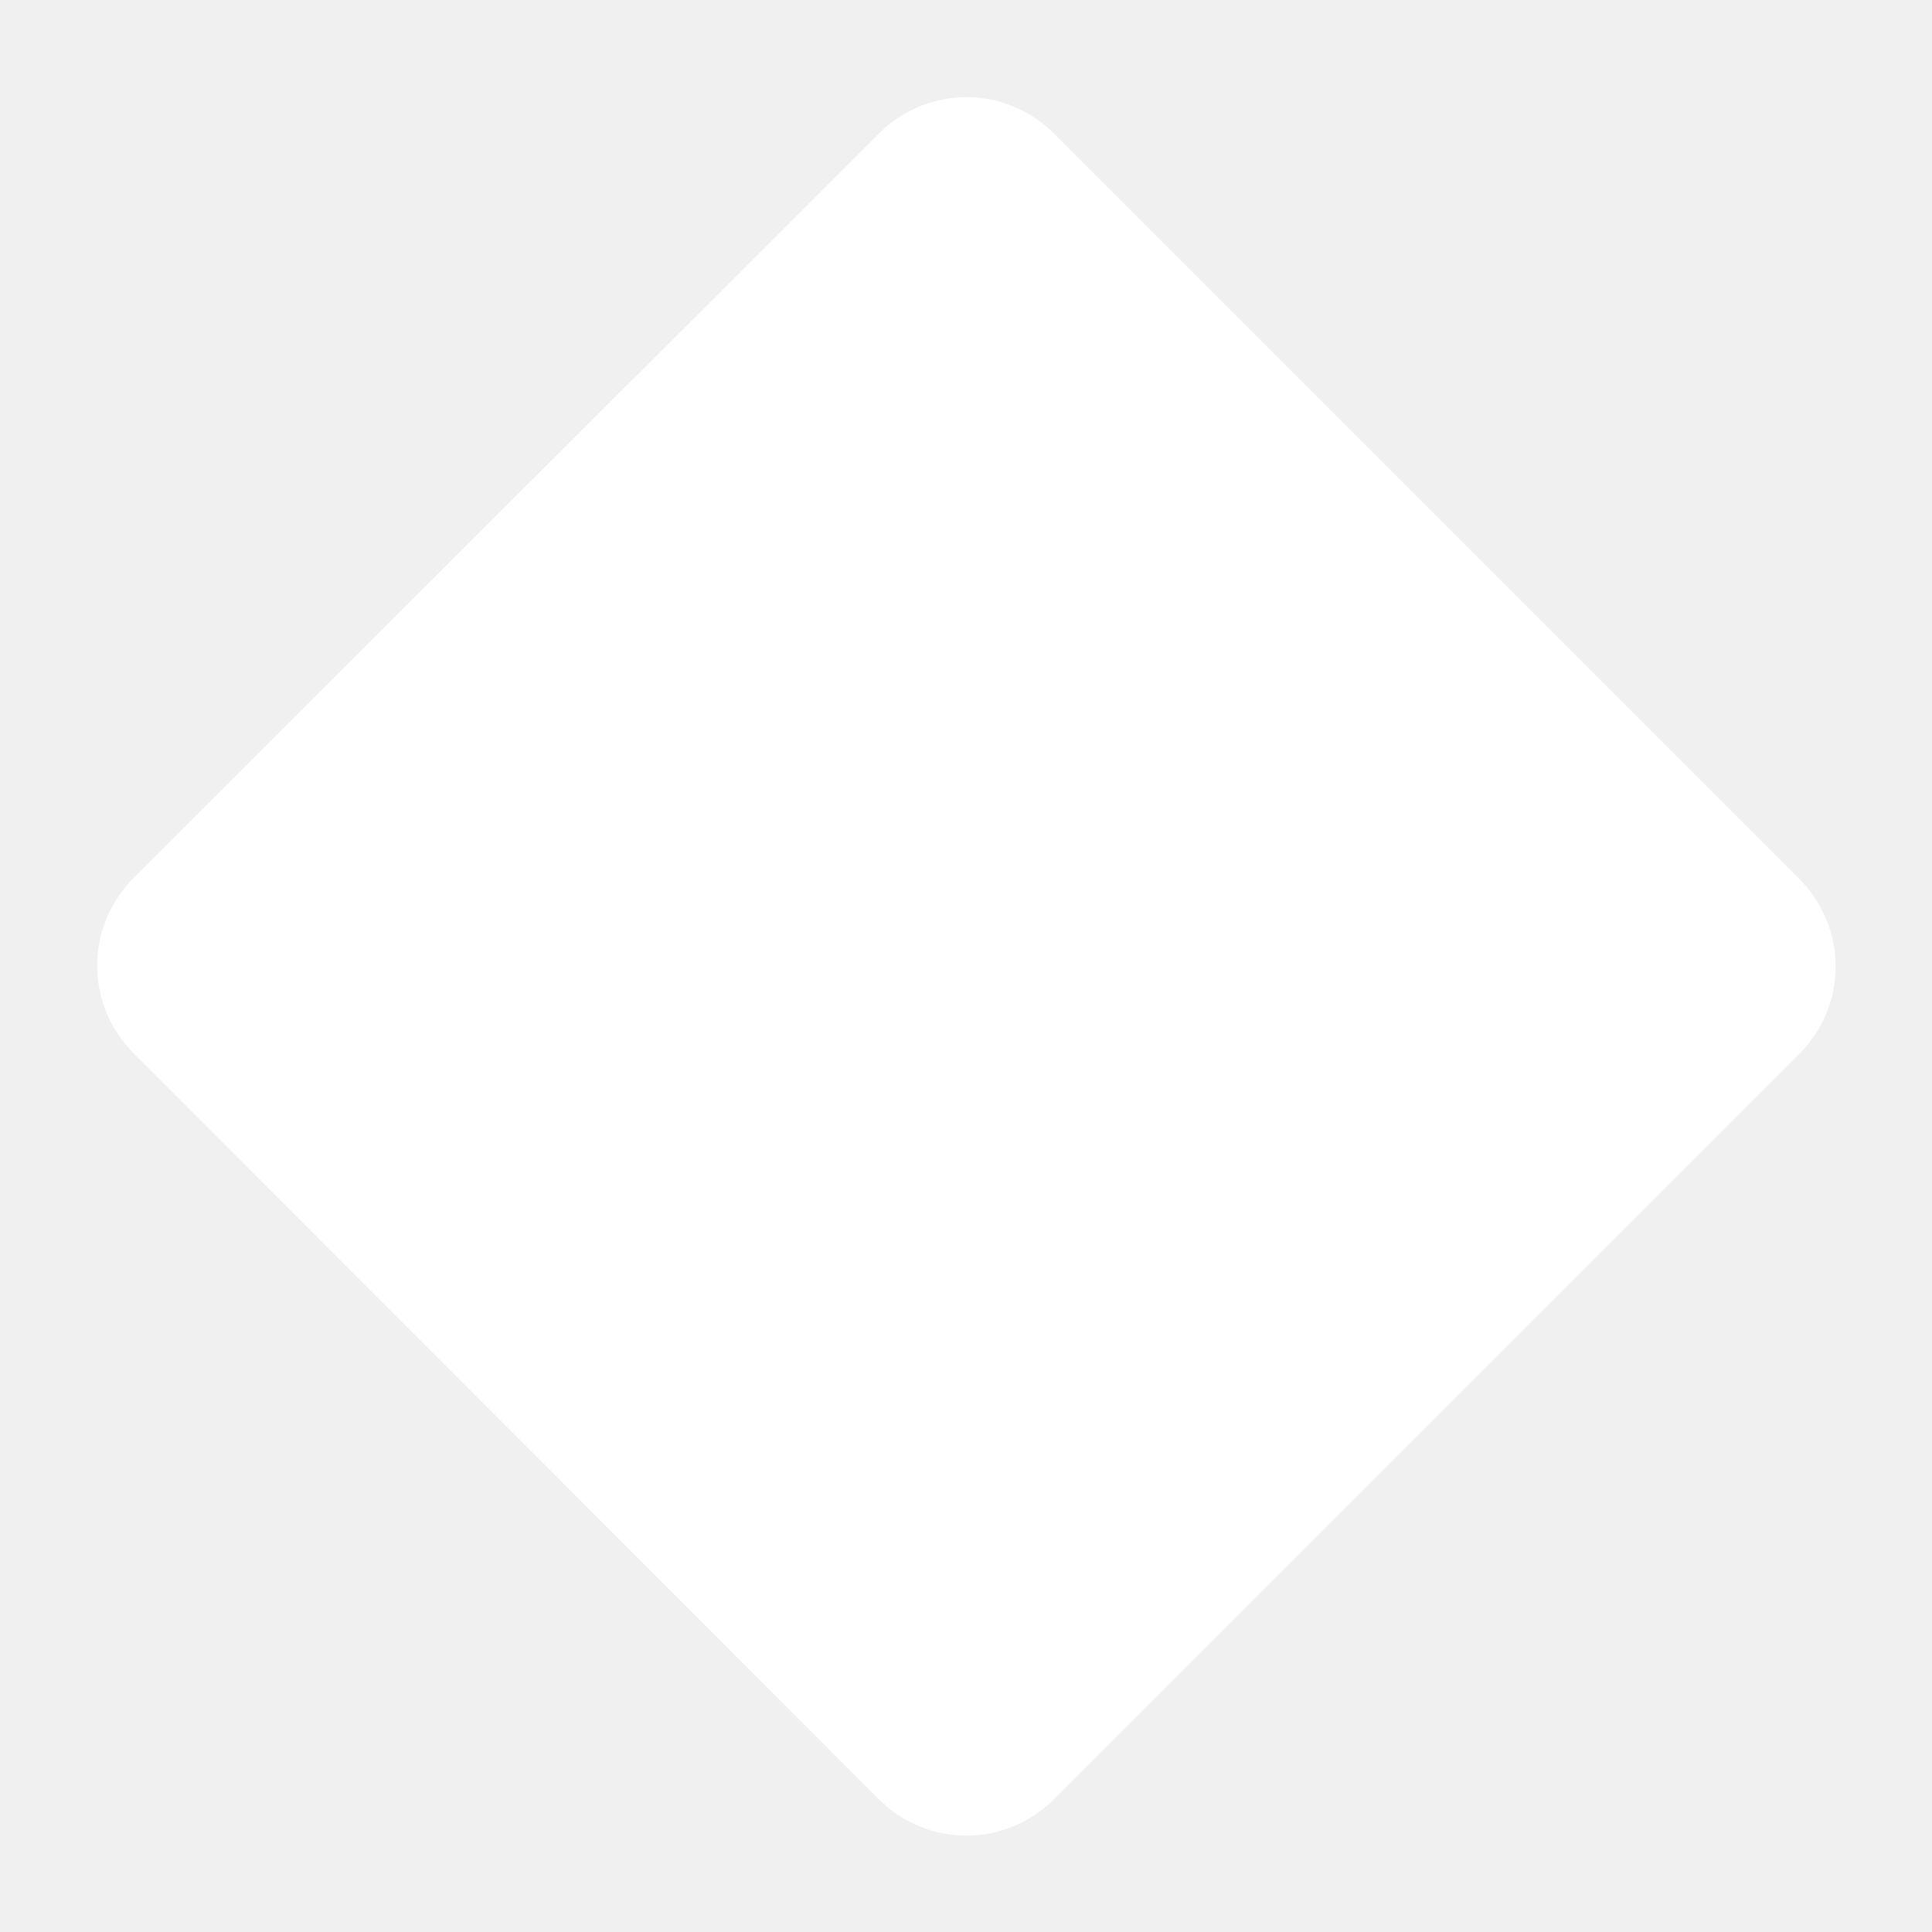
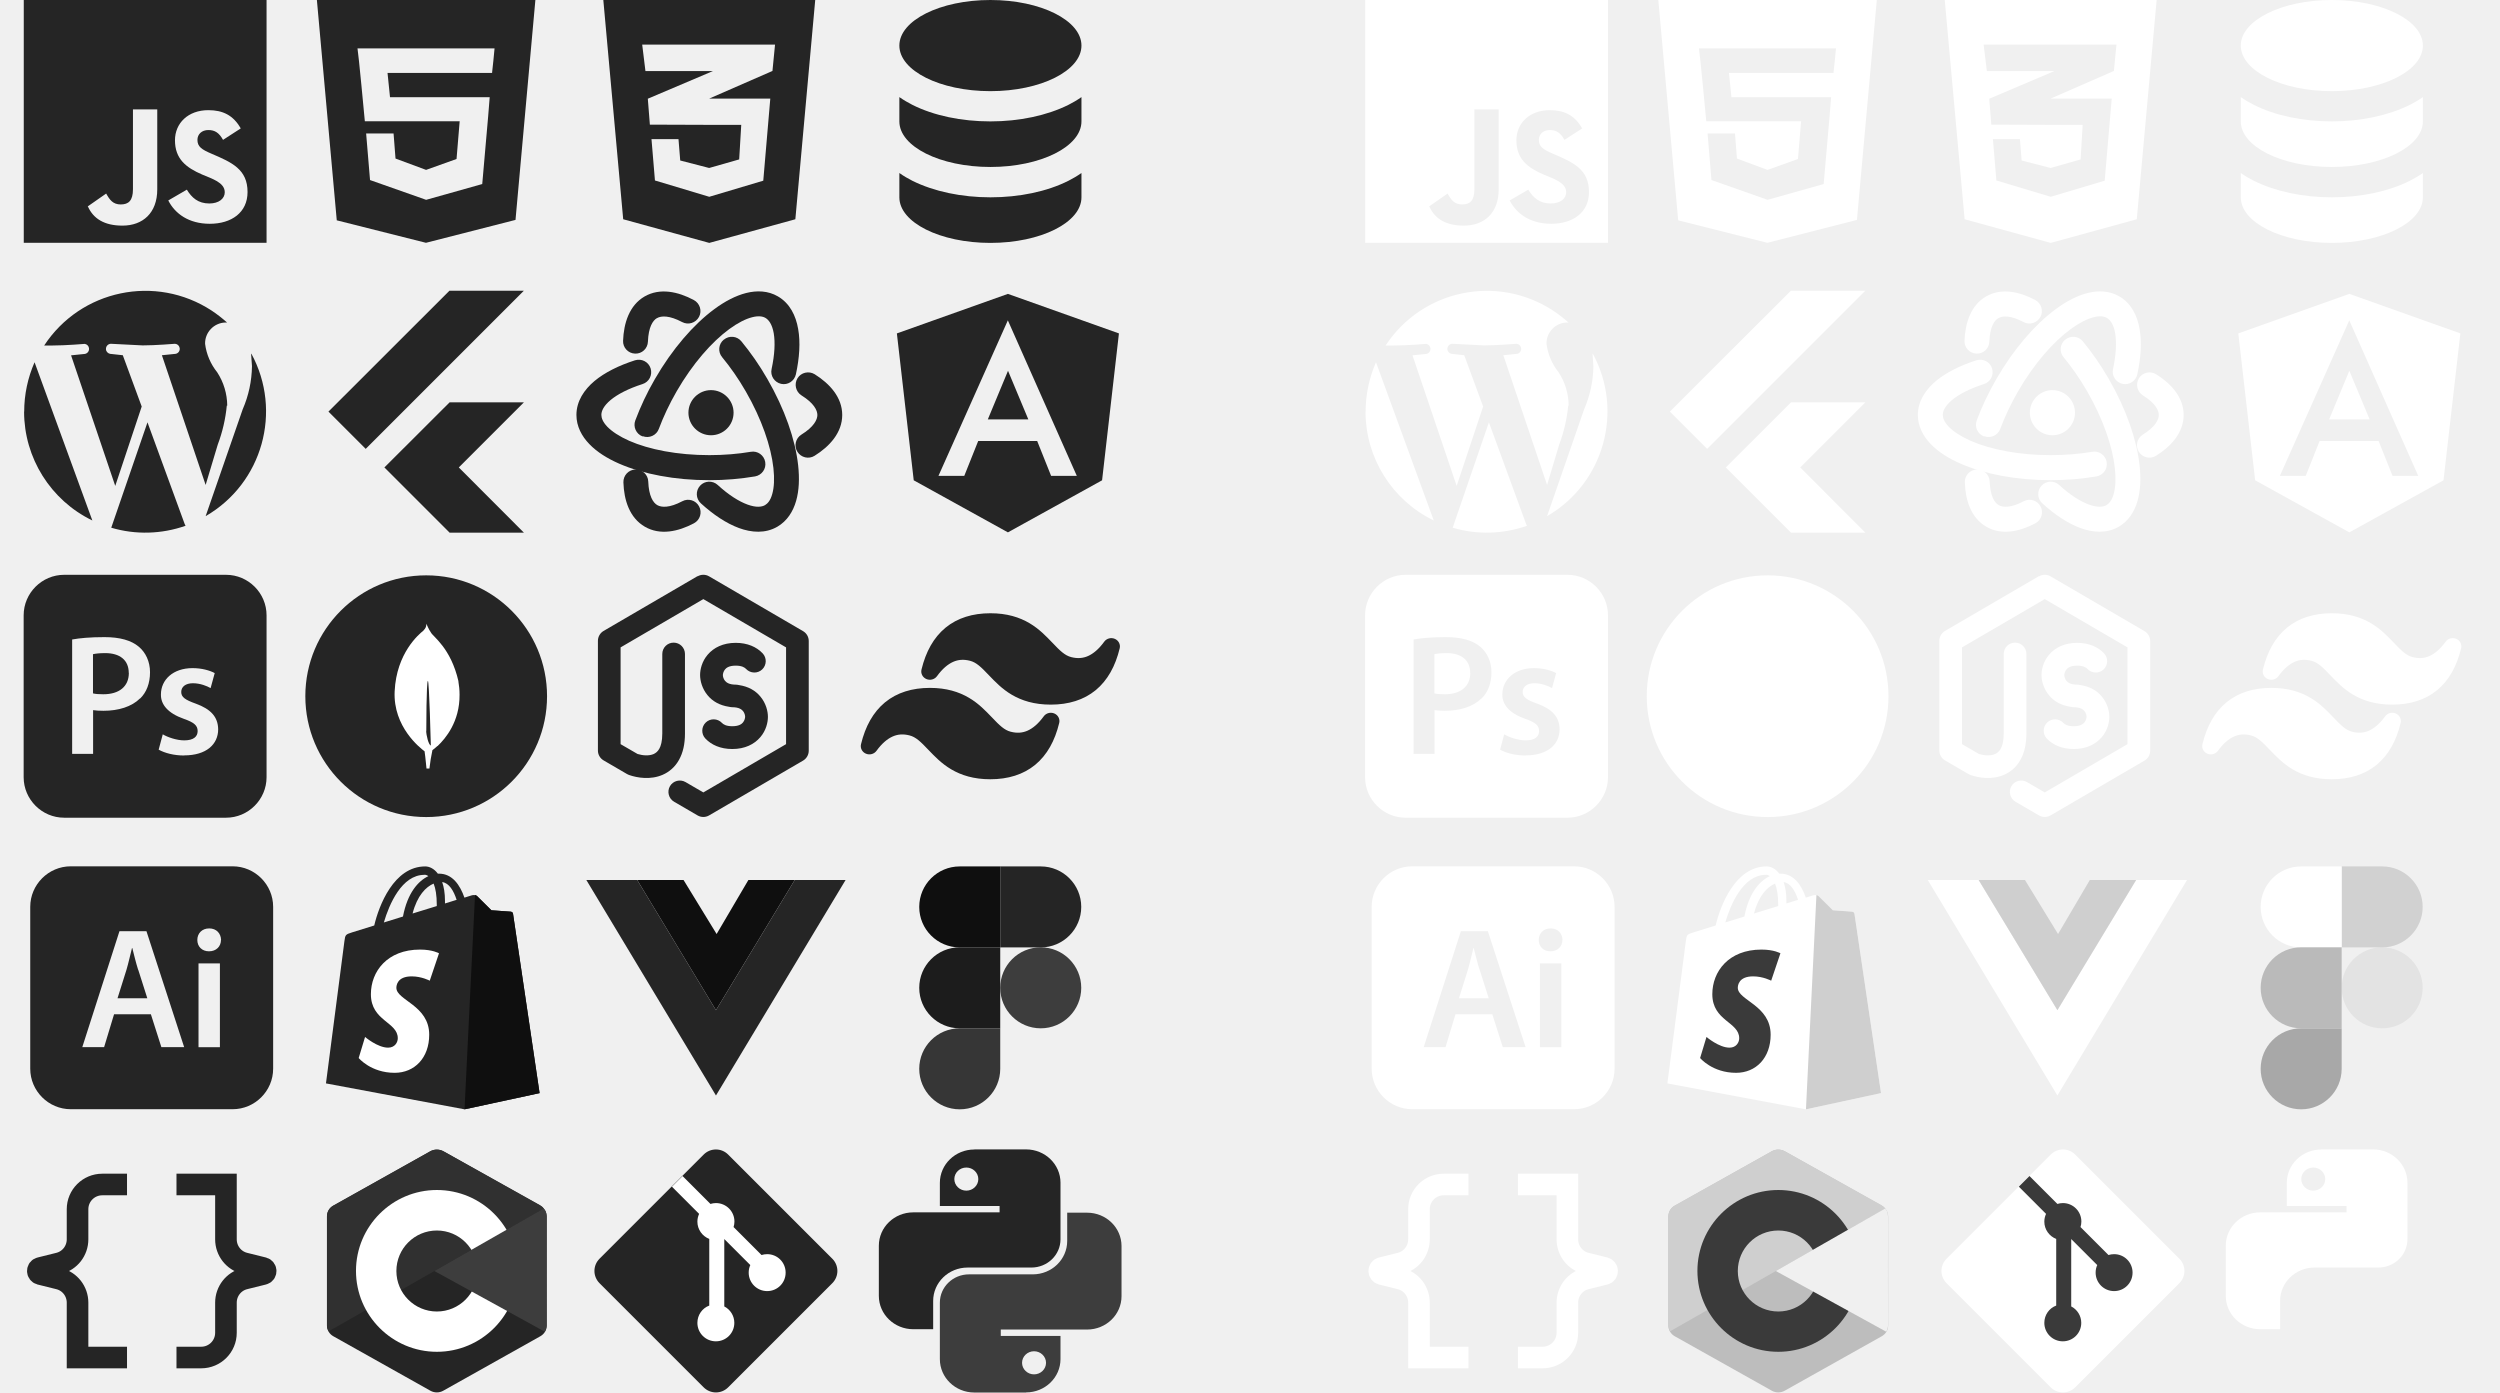
- <svg xmlns="http://www.w3.org/2000/svg" id="Camada_1" data-name="Camada 1" viewBox="0 0 25 25">
+ <svg xmlns="http://www.w3.org/2000/svg" id="Camada_1" data-name="Camada 1" viewBox="0 0 231.47 128.92">
  <defs>
    <style>
-       .cls-1 {
+       .cls-1, .cls-2, .cls-3, .cls-4, .cls-5, .cls-6, .cls-7, .cls-8, .cls-9, .cls-10, .cls-11, .cls-12, .cls-13, .cls-14, .cls-15 {
+         fill-rule: evenodd;
+       }
+ 
+       .cls-1, .cls-16 {
+         fill: #cfcfcf;
+       }
+ 
+       .cls-17 {
+         stroke: #252525;
+       }
+ 
+       .cls-17, .cls-18 {
+         stroke-miterlimit: 133.33;
+         stroke-width: 2px;
+       }
+ 
+       .cls-17, .cls-18, .cls-19 {
+         fill: none;
+       }
+ 
+       .cls-18 {
+         stroke: #fff;
+       }
+ 
+       .cls-20, .cls-13 {
+         fill: #252525;
+       }
+ 
+       .cls-21, .cls-15 {
+         fill: #0f0f0f;
+       }
+ 
+       .cls-2 {
+         fill: #d1d1d1;
+       }
+ 
+       .cls-22, .cls-3 {
        fill: #fff;
+       }
+ 
+       .cls-4, .cls-23 {
+         fill: #3a3a3a;
+       }
+ 
+       .cls-5 {
+         fill: #e3e3e3;
+       }
+ 
+       .cls-6 {
+         fill: #1c1c1c;
+       }
+ 
+       .cls-7 {
+         fill: #3d3d3d;
+       }
+ 
+       .cls-8 {
+         fill: #363636;
+       }
+ 
+       .cls-9 {
+         fill: #a8a8a8;
+       }
+ 
+       .cls-10 {
+         fill: #bababa;
+       }
+ 
+       .cls-11 {
+         fill: #f0f0f0;
+       }
+ 
+       .cls-12 {
+         fill: #303030;
+       }
+ 
+       .cls-14 {
+         fill: #bdbdbd;
      }
    </style>
  </defs>
-   <path class="cls-1" d="M1.73,13.63c-.63-.63-.63-1.64,0-2.27L11.37,1.73c.63-.63,1.64-.63,2.27,0l9.64,9.64c.63.63.63,1.64,0,2.27l-9.64,9.64c-.63.63-1.64.63-2.27,0L1.73,13.63Z" />
-   <path class="cls-1" d="M9.41,3.72l-.98.98,2.52,2.52c-.1.22-.16.46-.16.72,0,.73.46,1.35,1.1,1.6v6.17c-.65.24-1.1.87-1.1,1.6,0,.94.76,1.71,1.71,1.71s1.71-.76,1.71-1.71c0-.66-.38-1.24-.93-1.52v-6.24l2.41,2.41c-.1.21-.15.45-.15.7,0,.94.76,1.71,1.71,1.71s1.71-.76,1.71-1.71-.76-1.71-1.71-1.71c-.18,0-.36.03-.52.08l-2.59-2.59c.05-.16.08-.33.08-.51,0-.94-.76-1.71-1.71-1.71-.18,0-.35.03-.51.08l-2.59-2.59Z" />
+   <g>
+     <circle class="cls-20" cx="39.46" cy="64.46" r="11.19" />
+     <path class="cls-22" d="M42.45,63.09c-.71-3.12-2.38-4.15-2.56-4.54-.2-.28-.4-.77-.4-.77,0,0,0-.02-.01-.04-.02.28-.03.38-.29.66-.4.32-2.48,2.06-2.65,5.6-.16,3.31,2.39,5.27,2.73,5.53l.04.03h0s.11.78.18,1.6h.27c.06-.58.16-1.15.28-1.72h.02c.15-.12.3-.24.44-.37h.02c.73-.69,2.05-2.25,2.03-4.75,0-.42-.04-.83-.11-1.24h0ZM39.47,67.67s0-4.64.15-4.63c.12,0,.27,5.98.27,5.98-.21-.03-.43-.98-.43-1.34Z" />
+   </g>
+   <g>
+     <path class="cls-20" d="M98.92,9.71c.4-.2.81-.44,1.21-.72v2.25c0,2.33-3.77,4.22-8.43,4.22s-8.43-1.89-8.43-4.22v-2.25c.4.28.82.52,1.21.72,1.99,1,4.55,1.53,7.22,1.53s5.23-.54,7.22-1.53Z" />
+     <path class="cls-20" d="M83.27,16.02v2.25c0,2.33,3.77,4.22,8.43,4.22s8.43-1.89,8.43-4.22v-2.25c-.4.28-.82.52-1.21.72-1.99,1-4.55,1.53-7.22,1.53s-5.23-.54-7.22-1.53c-.4-.2-.81-.44-1.21-.72Z" />
+     <path class="cls-20" d="M91.7,0c4.66,0,8.43,1.89,8.43,4.22s-3.77,4.22-8.43,4.22-8.43-1.89-8.43-4.22,3.77-4.22,8.43-4.22Z" />
+   </g>
+   <g>
+     <path class="cls-20" d="M60.83,29.45c-.39.22-.79.84-.84,2.18-.02.64-.56,1.14-1.19,1.11-.64-.02-1.14-.56-1.11-1.19.06-1.64.58-3.28,1.99-4.1,1.42-.82,3.1-.45,4.56.33.56.3.78,1,.48,1.56-.3.56-1,.78-1.56.48-1.19-.63-1.93-.59-2.32-.37ZM67.02,31.45c.49-.41,1.22-.34,1.62.15.85,1.03,1.67,2.2,2.41,3.49,1.6,2.77,2.59,5.61,2.85,8,.13,1.19.09,2.32-.19,3.29-.28.98-.83,1.86-1.74,2.39-1.11.64-2.38.55-3.55.12-1.17-.43-2.38-1.24-3.53-2.29-.47-.43-.5-1.16-.07-1.63.43-.47,1.16-.5,1.63-.07,1.01.93,1.97,1.53,2.77,1.82.8.29,1.31.22,1.61.05.25-.15.51-.44.67-1.03.17-.59.22-1.4.11-2.4-.22-2-1.08-4.53-2.56-7.1-.68-1.18-1.43-2.25-2.19-3.17-.41-.49-.34-1.22.15-1.62Z" />
+     <path class="cls-20" d="M75.68,38.43c0-.45-.33-1.11-1.47-1.82-.54-.34-.7-1.05-.37-1.59s1.05-.7,1.59-.37c1.39.87,2.55,2.14,2.55,3.77s-1.16,2.91-2.56,3.78c-.54.34-1.25.17-1.59-.37-.34-.54-.17-1.25.37-1.59,1.15-.71,1.48-1.38,1.48-1.82ZM70.85,42.78c.11.63-.32,1.22-.94,1.33-1.32.22-2.74.35-4.23.35-3.2,0-6.15-.57-8.35-1.53-1.1-.48-2.06-1.08-2.76-1.81-.71-.73-1.2-1.65-1.2-2.7,0-1.28.72-2.34,1.67-3.14.96-.8,2.26-1.44,3.75-1.92.61-.19,1.26.14,1.45.75.19.61-.14,1.26-.75,1.45-1.31.42-2.31.94-2.96,1.48-.65.55-.85,1.02-.85,1.37,0,.29.13.66.55,1.1.43.44,1.1.89,2.02,1.3,1.84.81,4.47,1.33,7.43,1.33,1.36,0,2.66-.11,3.84-.31.63-.11,1.22.32,1.33.94Z" />
+     <path class="cls-20" d="M60.86,46.77c.39.22,1.12.27,2.31-.36.56-.3,1.26-.09,1.56.48.3.56.09,1.26-.48,1.56-1.45.77-3.13,1.14-4.54.32-1.42-.82-1.94-2.46-1.99-4.11-.02-.64.48-1.17,1.11-1.19.64-.02,1.17.48,1.19,1.11.05,1.35.45,1.97.84,2.19ZM59.5,40.41c-.6-.22-.9-.89-.68-1.48.47-1.25,1.07-2.55,1.82-3.84,1.6-2.77,3.57-5.05,5.5-6.47.96-.71,1.96-1.24,2.94-1.49.99-.25,2.03-.22,2.94.31,1.11.64,1.67,1.79,1.88,3.02.22,1.23.12,2.68-.21,4.2-.14.62-.75,1.02-1.37.88-.62-.14-1.02-.75-.88-1.37.29-1.34.34-2.47.2-3.31-.15-.84-.46-1.24-.76-1.42-.25-.15-.64-.22-1.23-.07-.6.15-1.32.51-2.13,1.1-1.62,1.19-3.39,3.2-4.87,5.76-.68,1.18-1.23,2.36-1.65,3.48-.22.6-.89.9-1.48.68Z" />
+     <path class="cls-20" d="M67.92,38.21c0,1.16-.94,2.09-2.09,2.09s-2.09-.94-2.09-2.09.94-2.09,2.09-2.09,2.09.94,2.09,2.09Z" />
+   </g>
+   <g>
+     <rect class="cls-19" y="24.67" width="26.88" height="26.88" />
+     <path class="cls-20" d="M2.24,38.11c0-1.57.33-3.13.96-4.57l5.35,14.65c-3.86-1.87-6.32-5.79-6.32-10.08M21,37.55c-.12,1.24-.4,2.45-.84,3.62l-1.12,3.73-4.05-12.01,1.28-.13c.25-.05.42-.3.36-.56-.04-.21-.22-.36-.43-.37,0,0-1.81.15-2.99.15l-2.95-.15c-.26.01-.46.23-.45.49,0,.21.16.39.37.44l1.19.13,1.75,4.75-2.45,7.35-4.09-12.09,1.27-.13c.26-.04.43-.28.39-.54-.03-.2-.19-.36-.39-.39,0,0-1.81.15-2.99.15h-.77c3.39-5.17,10.33-6.62,15.51-3.23.5.33.97.7,1.42,1.1h-.15c-1.07.03-1.91.92-1.88,1.98.12.96.51,1.87,1.12,2.63.6.92.92,1.99.93,3.09M13.65,39.09l3.45,9.43.08.16c-2.22.78-4.62.85-6.88.18l3.36-9.77M23.27,32.74c2.9,5.33,1.03,12.01-4.23,15.05l3.43-9.89c.55-1.26.84-2.62.86-4l-.08-1.12" />
+   </g>
+   <g>
+     <rect class="cls-19" x="79.37" y="24.31" width="27.9" height="27.9" />
+     <path class="cls-20" d="M93.32,27.21l10.28,3.66-1.56,13.6-8.72,4.82-8.72-4.82-1.56-13.6,10.28-3.66M93.32,29.65l-6.43,14.41h2.39l1.29-3.23h5.46l1.29,3.23h2.38l-6.39-14.41M95.21,38.83h-3.75l1.87-4.5,1.88,4.5Z" />
+   </g>
+   <path class="cls-20" d="M41.63,37.25l-6.04,6.03,6.04,6.04h6.88l-6.03-6.04,6.03-6.03h-6.88ZM41.62,26.91l-11.21,11.2,3.45,3.45,14.64-14.64h-6.88Z" />
+   <g>
+     <path class="cls-20" d="M91.7,56.78c-1.64,0-3.05.43-4.16,1.34-1.1.91-1.82,2.22-2.22,3.87-.09.36.1.73.45.88.35.15.76.04.98-.26.51-.7,1.01-1.11,1.5-1.33.47-.21.98-.25,1.56-.1.59.15,1.04.59,1.75,1.34l.02.02c.54.56,1.19,1.25,2.09,1.78.93.55,2.09.92,3.62.92,1.64,0,3.05-.43,4.16-1.34,1.1-.91,1.82-2.22,2.22-3.87.09-.36-.1-.73-.45-.88-.35-.15-.76-.04-.98.26-.51.7-1.01,1.11-1.5,1.33-.47.21-.98.25-1.56.1-.59-.15-1.04-.59-1.75-1.34l-.02-.02c-.54-.56-1.19-1.25-2.09-1.78-.93-.55-2.09-.92-3.62-.92Z" />
+     <path class="cls-20" d="M86.1,63.69c-1.64,0-3.05.43-4.16,1.34-1.1.91-1.82,2.22-2.22,3.87-.09.36.1.73.45.88.35.15.76.04.98-.26.51-.7,1.01-1.11,1.5-1.33.47-.21.98-.25,1.56-.1.59.15,1.04.59,1.75,1.34l.02.02c.54.56,1.19,1.25,2.09,1.78.93.55,2.09.92,3.62.92,1.64,0,3.05-.43,4.16-1.34,1.1-.91,1.82-2.22,2.22-3.87.09-.36-.1-.73-.45-.88-.35-.15-.76-.04-.98.26-.51.7-1.01,1.11-1.5,1.33-.47.21-.98.25-1.56.1-.59-.15-1.04-.59-1.75-1.34l-.02-.02c-.54-.56-1.19-1.25-2.09-1.78-.93-.55-2.09-.92-3.62-.92Z" />
+   </g>
+   <path class="cls-20" d="M64.59,53.36c.33-.19.73-.19,1.06,0l8.71,5.08c.32.19.52.53.52.91v10.16c0,.37-.2.72-.52.91l-8.71,5.08c-.33.19-.73.19-1.06,0l-2.18-1.27c-.5-.29-.67-.94-.38-1.44.29-.5.94-.67,1.44-.38l1.65.96,7.66-4.47v-8.96l-7.66-4.47-7.66,4.47v8.96l1.57.91c.48.15,1.08.19,1.5,0,.19-.09.37-.23.51-.48.15-.26.28-.7.28-1.42v-7.36c0-.58.47-1.05,1.05-1.05s1.05.47,1.05,1.05v7.36c0,.97-.18,1.78-.55,2.44-.37.67-.91,1.12-1.5,1.38-1.13.5-2.38.29-3.14.02-.06-.02-.12-.05-.17-.08l-2.18-1.27c-.32-.19-.52-.53-.52-.91v-10.16c0-.37.2-.72.52-.91l8.71-5.08ZM65.52,60.62c.56-.66,1.43-1.1,2.6-1.1,1.09,0,1.93.38,2.49.97.4.42.38,1.09-.04,1.49-.42.4-1.09.38-1.49-.04-.12-.13-.38-.31-.96-.31-.62,0-.88.21-.99.35-.15.18-.2.41-.2.53s.05.35.2.53c.12.14.37.35.99.35.1,0,.2.02.3.04.87.13,1.53.51,1.98,1.06.52.62.7,1.36.7,1.88s-.17,1.26-.7,1.88c-.56.66-1.43,1.1-2.6,1.1-1.09,0-1.93-.38-2.49-.97-.4-.42-.38-1.09.04-1.49.42-.4,1.09-.38,1.49.04.12.13.38.31.96.31.62,0,.88-.21.99-.35.15-.18.2-.41.2-.53s-.05-.35-.2-.53c-.12-.14-.37-.35-.99-.35-.1,0-.2-.02-.3-.04-.87-.13-1.53-.51-1.98-1.06-.52-.62-.7-1.36-.7-1.88s.17-1.26.7-1.88Z" />
+   <g id="_2069a460dcf28295e231f3111e03585e" data-name="2069a460dcf28295e231f3111e03585e">
+     <path class="cls-20" d="M12.8,89.79l.84,2.64h-2.76l.83-2.64c.19-.64.35-1.39.51-2.01h.03c.16.62.33,1.35.54,2.01ZM25.29,83.96v14.99c0,2.06-1.69,3.75-3.75,3.75H6.55c-2.06,0-3.75-1.69-3.75-3.75v-14.99c0-2.06,1.69-3.75,3.75-3.75h14.99c2.06,0,3.75,1.69,3.75,3.75ZM17.05,96.95l-3.49-10.73h-2.5l-3.44,10.73h2.02l.92-3.04h3.41l.97,3.04h2.1ZM20.36,89.2h-1.98v7.76h1.98v-7.76ZM20.47,87.03c-.02-.61-.43-1.07-1.1-1.07s-1.1.46-1.1,1.07.43,1.05,1.08,1.05c.68,0,1.11-.46,1.11-1.05Z" />
+   </g>
+   <g id="_2069a460dcf28295e231f3111e037552" data-name="2069a460dcf28295e231f3111e037552">
+     <path class="cls-20" d="M20.93,53.22H5.94c-2.06,0-3.75,1.69-3.75,3.75v14.99c0,2.06,1.69,3.75,3.75,3.75h14.99c2.06,0,3.75-1.69,3.75-3.75v-14.99c0-2.06-1.69-3.75-3.75-3.75ZM12.97,64.66c-.78.78-2.01,1.15-3.39,1.15-.37,0-.7-.02-.96-.06v4.05h-1.94v-10.59c.7-.13,1.67-.22,2.99-.22,1.43,0,2.48.3,3.17.88.64.53,1.05,1.37,1.05,2.37,0,1.02-.32,1.86-.92,2.44ZM17.05,69.95c-.94,0-1.78-.22-2.36-.54l.38-1.42c.45.27,1.29.56,1.99.56.86,0,1.24-.35,1.24-.86s-.32-.8-1.27-1.13c-1.51-.53-2.15-1.35-2.13-2.26,0-1.37,1.13-2.44,2.93-2.44.86,0,1.61.22,2.05.46l-.38,1.39c-.33-.19-.96-.45-1.64-.45s-1.08.33-1.08.81.37.73,1.35,1.08c1.4.51,2.05,1.23,2.07,2.37,0,1.4-1.1,2.42-3.15,2.42ZM11.93,62.3c0,1.26-.89,1.98-2.36,1.98-.4,0-.72-.02-.96-.08v-3.63c.21-.05.59-.1,1.13-.1,1.35,0,2.18.64,2.18,1.83Z" />
+   </g>
+   <g>
+     <path class="cls-7" d="M92.61,91.46c0-2.07,1.68-3.75,3.75-3.75s3.75,1.68,3.75,3.75-1.68,3.75-3.75,3.75-3.75-1.68-3.75-3.75Z" />
+     <path class="cls-8" d="M85.11,98.96c0-2.07,1.68-3.75,3.75-3.75h3.75v3.75c0,2.07-1.68,3.75-3.75,3.75s-3.75-1.68-3.75-3.75Z" />
+     <path class="cls-13" d="M92.61,80.22v7.5h3.75c2.07,0,3.75-1.68,3.75-3.75s-1.68-3.75-3.75-3.75h-3.75Z" />
+     <path class="cls-15" d="M85.11,83.97c0,2.07,1.68,3.75,3.75,3.75h3.75v-7.5h-3.75c-2.07,0-3.75,1.68-3.75,3.75Z" />
+     <path class="cls-6" d="M85.11,91.46c0,2.07,1.68,3.75,3.75,3.75h3.75v-7.5h-3.75c-2.07,0-3.75,1.68-3.75,3.75Z" />
+   </g>
+   <g id="Page-1">
+     <g id="Dribbble-Light-Preview">
+       <g id="icons">
+         <path id="javascript-_155_" data-name="javascript-[#155]" class="cls-13" d="M19.43,20.72c-1.96,0-3.23-.94-3.85-2.16h0l1.72-1c.45.74,1.04,1.28,2.08,1.28.87,0,1.43-.44,1.43-1.04,0-.91-1.21-1.26-2.07-1.63-1.52-.65-2.54-1.46-2.54-3.18,0-1.58,1.21-2.79,3.09-2.79,1.34,0,2.31.47,3,1.69l-1.64,1.06c-.36-.65-.75-.91-1.36-.91s-1.01.39-1.01.91c0,.63.39.89,1.3,1.28,1.9.81,3.34,1.45,3.34,3.55,0,1.9-1.49,2.94-3.5,2.94h0ZM14.56,17.54c0,2.19-1.35,3.35-3.22,3.35-1.69,0-2.7-.65-3.2-1.77h-.03l1.72-1.2c.33.59.63,1.01,1.35,1.01s1.13-.35,1.13-1.41v-7.39h2.25v7.42ZM2.2,22.48h22.48V0H2.2v22.48Z" />
+       </g>
+     </g>
+   </g>
+   <g>
+     <path class="cls-20" d="M47.5,84.59c-.02-.11-.11-.18-.2-.18-.08,0-1.81-.13-1.81-.13,0,0-1.2-1.19-1.33-1.32-.13-.13-.39-.09-.49-.06-.01,0-.26.08-.67.21-.4-1.15-1.11-2.22-2.35-2.22-.03,0-.07,0-.11,0-.35-.47-.79-.67-1.17-.67-2.9,0-4.29,3.63-4.72,5.47-1.13.35-1.93.6-2.03.63-.63.2-.65.22-.73.81-.06.45-1.71,13.18-1.71,13.18l12.83,2.4,6.95-1.5s-2.44-16.5-2.46-16.61h0ZM42.29,83.31c-.32.1-.69.21-1.09.34,0-.08,0-.15,0-.23,0-.72-.1-1.3-.26-1.75.64.08,1.07.81,1.34,1.65h0ZM40.15,81.81c.18.45.29,1.09.29,1.95,0,.04,0,.08,0,.13-.71.22-1.47.46-2.24.69.43-1.67,1.24-2.47,1.95-2.77h0ZM39.29,80.99c.13,0,.25.04.37.13-.93.44-1.93,1.54-2.35,3.74-.62.19-1.22.38-1.77.55.49-1.68,1.66-4.41,3.75-4.41h0Z" />
+     <path class="cls-21" d="M47.31,84.41c-.08,0-1.81-.13-1.81-.13,0,0-1.2-1.19-1.33-1.32-.05-.05-.12-.07-.19-.09l-.97,19.84,6.95-1.5s-2.44-16.5-2.46-16.61c-.02-.11-.11-.18-.2-.18" />
+     <path class="cls-22" d="M40.65,88.25l-.86,2.55s-.75-.4-1.67-.4c-1.35,0-1.42.85-1.42,1.06,0,1.16,3.04,1.61,3.04,4.34,0,2.15-1.36,3.53-3.2,3.53-2.2,0-3.33-1.37-3.33-1.37l.59-1.95s1.16.99,2.13.99c.64,0,.9-.5.9-.87,0-1.52-2.49-1.59-2.49-4.08,0-2.1,1.51-4.13,4.55-4.13,1.17,0,1.75.34,1.75.34" />
+   </g>
+   <g>
+     <path class="cls-20" d="M54.29,81.48l12,19.95,12-19.95h-4.71l-7.29,12.05-7.29-12.05h-4.71Z" />
+     <path class="cls-21" d="M59,81.48l7.29,12.05,7.29-12.05h-4.29l-2.94,5-3.06-5h-4.29Z" />
+   </g>
+   <g id="c133de6af664cd4f011a55de6b001b19">
+     <path class="cls-20" d="M75.48,0l-1.84,20.3-7.97,2.19-7.97-2.19-1.84-20.3h19.61ZM71.78,4.13h-12.32l.3,2.45h6.25l-.33.14-5.7,2.42.19,2.4,5.51.02h2.95s-.19,3.2-.19,3.2l-2.77.79h0s-.02,0-.02,0l-2.67-.69-.16-1.98h-2.5l.32,3.83,5.03,1.51h0s0,0,0,0l5-1.49.65-7.6h-5.67.01s5.86-2.56,5.86-2.56l.24-2.45Z" />
+   </g>
+   <g id="Page-1-2" data-name="Page-1">
+     <g id="Dribbble-Light-Preview-2" data-name="Dribbble-Light-Preview">
+       <g id="icons-2" data-name="icons">
+         <path id="html-_124_" data-name="html-[#124]" class="cls-13" d="M45.57,6.75h-9.69l.23,2.25h9.23c-.14,1.97-.54,6.14-.69,8.04l-5.19,1.46h0s-.01,0-.01,0l-5.19-1.83-.36-4.31h2.54l.18,2.32,2.83,1.05h0l2.82-1.01.29-3.49h-8.78c-.04-.45-.59-6.3-.68-6.75h12.69c-.07.74-.14,1.5-.23,2.25h0ZM29.34,0l1.84,20.4,8.26,2.08,8.29-2.12,1.84-20.36h-20.24Z" />
+       </g>
+     </g>
+   </g>
+   <g>
+     <path class="cls-17" d="M11.76,109.67h-2.29c-1.26,0-2.29,1.02-2.29,2.29v2.79c0,1.05-.71,1.97-1.73,2.22l-1.73.43c-.29.07-.29.48,0,.56l1.73.43c1.02.25,1.73,1.17,1.73,2.22v5.08h4.58" />
+     <path class="cls-17" d="M16.34,125.69h2.29c1.26,0,2.29-1.02,2.29-2.29v-2.79c0-1.05.71-1.97,1.73-2.22l1.73-.43c.29-.07.29-.48,0-.56l-1.73-.43c-1.02-.25-1.73-1.17-1.73-2.22v-5.08h-4.58" />
+   </g>
+   <g>
+     <path id="path2" class="cls-13" d="M39.86,106.59c.36-.2.81-.2,1.17,0,1.8,1.01,7.2,4.04,9,5.05.36.2.59.58.59.99v10.1c0,.41-.22.78-.59.99-1.8,1.01-7.2,4.04-9,5.05-.36.2-.81.2-1.17,0-1.8-1.01-7.2-4.04-9-5.05-.36-.2-.59-.58-.59-.99v-10.1c0-.41.22-.78.59-.99,1.8-1.01,7.2-4.04,9-5.05h0Z" />
+     <path id="path4" class="cls-12" d="M30.44,123.25c-.14-.19-.16-.37-.16-.62v-10.04c0-.41.22-.78.59-.98,1.79-1,7.18-4.02,8.97-5.02.36-.2.85-.2,1.22,0,1.79,1,7.16,3.99,8.95,5,.14.08.25.18.35.31l-19.91,11.35Z" />
+     <path id="path6" class="cls-3" d="M40.45,110.18c4.14,0,7.49,3.36,7.49,7.49s-3.36,7.49-7.49,7.49-7.49-3.36-7.49-7.49,3.36-7.49,7.49-7.49ZM40.45,113.93c2.07,0,3.75,1.68,3.75,3.75s-1.68,3.75-3.75,3.75-3.75-1.68-3.75-3.75,1.68-3.75,3.75-3.75Z" />
+     <path id="path8" class="cls-7" d="M50.34,111.9c.28.26.27.65.27.96,0,2.03-.02,7.81,0,9.84,0,.21-.07.44-.17.6l-10.22-5.62,10.11-5.78Z" />
+   </g>
+   <g>
+     <circle class="cls-22" cx="163.66" cy="64.46" r="11.19" />
+     <path class="cls-22" d="M166.65,63.09c-.71-3.12-2.38-4.15-2.56-4.54-.2-.28-.4-.77-.4-.77,0,0,0-.02-.01-.04-.02.28-.03.38-.29.66-.4.32-2.48,2.06-2.65,5.6-.16,3.31,2.39,5.27,2.73,5.53l.04.03h0s.11.78.18,1.6h.27c.06-.58.16-1.15.28-1.72h.02c.15-.12.3-.24.44-.37h.02c.73-.69,2.05-2.25,2.03-4.75,0-.42-.04-.83-.11-1.24h0ZM163.67,67.67s0-4.64.15-4.63c.12,0,.27,5.98.27,5.98-.21-.03-.43-.98-.43-1.34Z" />
+   </g>
+   <g>
+     <path class="cls-22" d="M223.12,9.71c.4-.2.81-.44,1.21-.72v2.25c0,2.33-3.77,4.22-8.43,4.22s-8.43-1.89-8.43-4.22v-2.25c.4.28.82.52,1.21.72,1.99,1,4.55,1.53,7.22,1.53s5.23-.54,7.22-1.53Z" />
+     <path class="cls-22" d="M207.47,16.02v2.25c0,2.33,3.77,4.22,8.43,4.22s8.43-1.89,8.43-4.22v-2.25c-.4.28-.82.52-1.21.72-1.99,1-4.55,1.53-7.22,1.53s-5.23-.54-7.22-1.53c-.4-.2-.81-.44-1.21-.72Z" />
+     <path class="cls-22" d="M215.9,0c4.66,0,8.43,1.89,8.43,4.22s-3.77,4.22-8.43,4.22-8.43-1.89-8.43-4.22,3.77-4.22,8.43-4.22Z" />
+   </g>
+   <g>
+     <path class="cls-22" d="M185.03,29.45c-.39.22-.79.84-.84,2.18-.02.64-.56,1.14-1.19,1.11-.64-.02-1.14-.56-1.11-1.19.06-1.64.58-3.28,1.99-4.1,1.42-.82,3.1-.45,4.56.33.56.3.78,1,.48,1.56-.3.56-1,.78-1.56.48-1.19-.63-1.93-.59-2.32-.37ZM191.22,31.45c.49-.41,1.22-.34,1.62.15.85,1.03,1.67,2.2,2.41,3.49,1.6,2.77,2.59,5.61,2.85,8,.13,1.19.09,2.32-.19,3.29-.28.98-.83,1.86-1.74,2.39-1.11.64-2.38.55-3.55.12-1.17-.43-2.38-1.24-3.53-2.29-.47-.43-.5-1.16-.07-1.63.43-.47,1.16-.5,1.63-.07,1.01.93,1.97,1.53,2.77,1.82.8.29,1.31.22,1.61.05.25-.15.51-.44.67-1.03.17-.59.22-1.4.11-2.4-.22-2-1.08-4.53-2.56-7.1-.68-1.18-1.43-2.25-2.19-3.17-.41-.49-.34-1.22.15-1.62Z" />
+     <path class="cls-22" d="M199.88,38.43c0-.45-.33-1.11-1.47-1.82-.54-.34-.7-1.05-.37-1.59s1.05-.7,1.59-.37c1.39.87,2.55,2.14,2.55,3.77s-1.16,2.91-2.56,3.78c-.54.34-1.25.17-1.59-.37-.34-.54-.17-1.25.37-1.59,1.15-.71,1.48-1.38,1.48-1.82ZM195.05,42.78c.11.63-.32,1.22-.94,1.33-1.32.22-2.74.35-4.23.35-3.2,0-6.15-.57-8.35-1.53-1.1-.48-2.06-1.08-2.76-1.81-.71-.73-1.2-1.65-1.2-2.7,0-1.28.72-2.34,1.67-3.14.96-.8,2.26-1.44,3.75-1.92.61-.19,1.26.14,1.45.75.19.61-.14,1.26-.75,1.45-1.31.42-2.31.94-2.96,1.48-.65.55-.85,1.02-.85,1.37,0,.29.13.66.55,1.1.43.44,1.1.89,2.02,1.3,1.84.81,4.47,1.33,7.43,1.33,1.36,0,2.66-.11,3.84-.31.63-.11,1.22.32,1.33.94Z" />
+     <path class="cls-22" d="M185.06,46.77c.39.22,1.12.27,2.31-.36.56-.3,1.26-.09,1.56.48.3.56.09,1.26-.48,1.56-1.45.77-3.13,1.14-4.54.32-1.42-.82-1.94-2.46-1.99-4.11-.02-.64.48-1.17,1.11-1.19.64-.02,1.17.48,1.19,1.11.05,1.35.45,1.97.84,2.19ZM183.7,40.41c-.6-.22-.9-.89-.68-1.48.47-1.25,1.07-2.55,1.82-3.84,1.6-2.77,3.57-5.05,5.5-6.47.96-.71,1.96-1.24,2.94-1.49.99-.25,2.03-.22,2.94.31,1.11.64,1.67,1.79,1.88,3.02.22,1.23.12,2.68-.21,4.2-.14.62-.75,1.02-1.37.88-.62-.14-1.02-.75-.88-1.37.29-1.34.34-2.47.2-3.31-.15-.84-.46-1.24-.76-1.42-.25-.15-.64-.22-1.23-.07-.6.15-1.32.51-2.13,1.1-1.62,1.19-3.39,3.2-4.87,5.76-.68,1.18-1.23,2.36-1.65,3.48-.22.6-.89.9-1.48.68Z" />
+     <path class="cls-22" d="M192.12,38.21c0,1.16-.94,2.09-2.09,2.09s-2.09-.94-2.09-2.09.94-2.09,2.09-2.09,2.09.94,2.09,2.09Z" />
+   </g>
+   <g>
+     <rect class="cls-19" x="124.2" y="24.67" width="26.88" height="26.88" />
+     <path class="cls-22" d="M126.44,38.11c0-1.57.33-3.13.96-4.57l5.35,14.65c-3.86-1.87-6.32-5.79-6.32-10.08M145.2,37.55c-.12,1.24-.4,2.45-.84,3.62l-1.12,3.73-4.05-12.01,1.28-.13c.25-.05.42-.3.36-.56-.04-.21-.22-.36-.43-.37,0,0-1.81.15-2.99.15l-2.95-.15c-.26.01-.46.23-.45.49,0,.21.16.39.37.44l1.19.13,1.75,4.75-2.45,7.35-4.09-12.09,1.27-.13c.26-.04.43-.28.39-.54-.03-.2-.19-.36-.39-.39,0,0-1.81.15-2.99.15h-.77c3.39-5.17,10.33-6.62,15.51-3.23.5.33.97.7,1.42,1.1h-.15c-1.07.03-1.91.92-1.88,1.98.12.96.51,1.87,1.12,2.63.6.92.92,1.99.93,3.09M137.85,39.09l3.45,9.43.08.16c-2.22.78-4.62.85-6.88.18l3.36-9.77M147.47,32.74c2.9,5.33,1.03,12.01-4.23,15.05l3.43-9.89c.55-1.26.84-2.62.86-4l-.08-1.12" />
+   </g>
+   <g>
+     <rect class="cls-19" x="203.57" y="24.31" width="27.9" height="27.9" />
+     <path class="cls-22" d="M217.52,27.21l10.28,3.66-1.56,13.6-8.72,4.82-8.72-4.82-1.56-13.6,10.28-3.66M217.52,29.65l-6.43,14.41h2.39l1.29-3.23h5.46l1.29,3.23h2.38l-6.39-14.41M219.4,38.83h-3.75l1.87-4.5,1.88,4.5Z" />
+   </g>
+   <path class="cls-22" d="M165.83,37.25l-6.04,6.03,6.04,6.04h6.88l-6.03-6.04,6.03-6.03h-6.88ZM165.82,26.91l-11.21,11.2,3.45,3.45,14.64-14.64h-6.88Z" />
+   <g>
+     <path class="cls-22" d="M215.9,56.78c-1.64,0-3.05.43-4.16,1.34-1.1.91-1.82,2.22-2.22,3.87-.09.36.1.73.45.88.35.15.76.04.98-.26.51-.7,1.01-1.11,1.5-1.33.47-.21.98-.25,1.56-.1.59.15,1.04.59,1.75,1.34l.02.02c.54.56,1.19,1.25,2.09,1.78.93.55,2.09.92,3.62.92,1.64,0,3.05-.43,4.16-1.34,1.1-.91,1.82-2.22,2.22-3.87.09-.36-.1-.73-.45-.88-.35-.15-.76-.04-.98.26-.51.7-1.01,1.11-1.5,1.33-.47.21-.98.25-1.56.1-.59-.15-1.04-.59-1.75-1.34l-.02-.02c-.54-.56-1.19-1.25-2.09-1.78-.93-.55-2.09-.92-3.62-.92Z" />
+     <path class="cls-22" d="M210.3,63.69c-1.64,0-3.05.43-4.16,1.34-1.1.91-1.82,2.22-2.22,3.87-.09.36.1.73.45.88.35.15.76.04.98-.26.51-.7,1.01-1.11,1.5-1.33.47-.21.98-.25,1.56-.1.59.15,1.04.59,1.75,1.34l.02.02c.54.56,1.19,1.25,2.09,1.78.93.55,2.09.92,3.62.92,1.64,0,3.05-.43,4.16-1.34,1.1-.91,1.82-2.22,2.22-3.87.09-.36-.1-.73-.45-.88-.35-.15-.76-.04-.98.26-.51.7-1.01,1.11-1.5,1.33-.47.21-.98.25-1.56.1-.59-.15-1.04-.59-1.75-1.34l-.02-.02c-.54-.56-1.19-1.25-2.09-1.78-.93-.55-2.09-.92-3.62-.92Z" />
+   </g>
+   <path class="cls-22" d="M188.79,53.36c.33-.19.73-.19,1.06,0l8.71,5.08c.32.19.52.53.52.91v10.16c0,.37-.2.72-.52.91l-8.71,5.08c-.33.19-.73.19-1.06,0l-2.18-1.27c-.5-.29-.67-.94-.38-1.44.29-.5.94-.67,1.44-.38l1.65.96,7.66-4.47v-8.96l-7.66-4.47-7.66,4.47v8.96l1.57.91c.48.15,1.08.19,1.5,0,.19-.09.37-.23.51-.48.15-.26.28-.7.28-1.42v-7.36c0-.58.47-1.05,1.05-1.05s1.05.47,1.05,1.05v7.36c0,.97-.18,1.78-.55,2.44-.37.67-.91,1.12-1.5,1.38-1.13.5-2.38.29-3.14.02-.06-.02-.12-.05-.17-.08l-2.18-1.27c-.32-.19-.52-.53-.52-.91v-10.16c0-.37.2-.72.52-.91l8.71-5.08ZM189.72,60.62c.56-.66,1.43-1.1,2.6-1.1,1.09,0,1.93.38,2.49.97.4.42.38,1.09-.04,1.49-.42.4-1.09.38-1.49-.04-.12-.13-.38-.31-.96-.31-.62,0-.88.21-.99.35-.15.18-.2.41-.2.53s.05.35.2.53c.12.14.37.35.99.35.1,0,.2.02.3.04.87.13,1.53.51,1.98,1.06.52.62.7,1.36.7,1.88s-.17,1.26-.7,1.88c-.56.66-1.43,1.1-2.6,1.1-1.09,0-1.93-.38-2.49-.97-.4-.42-.38-1.09.04-1.49.42-.4,1.09-.38,1.49.04.12.13.38.31.96.31.62,0,.88-.21.99-.35.15-.18.2-.41.2-.53s-.05-.35-.2-.53c-.12-.14-.37-.35-.99-.35-.1,0-.2-.02-.3-.04-.87-.13-1.53-.51-1.98-1.06-.52-.62-.7-1.36-.7-1.88s.17-1.26.7-1.88Z" />
+   <g id="_2069a460dcf28295e231f3111e03585e-2" data-name="2069a460dcf28295e231f3111e03585e">
+     <path class="cls-22" d="M137,89.79l.84,2.64h-2.76l.83-2.64c.19-.64.35-1.39.51-2.01h.03c.16.62.33,1.35.54,2.01ZM149.49,83.96v14.99c0,2.06-1.69,3.75-3.75,3.75h-14.99c-2.06,0-3.75-1.69-3.75-3.75v-14.99c0-2.06,1.69-3.75,3.75-3.75h14.99c2.06,0,3.75,1.69,3.75,3.75ZM141.25,96.95l-3.49-10.73h-2.5l-3.44,10.73h2.02l.92-3.04h3.41l.97,3.04h2.1ZM144.56,89.2h-1.98v7.76h1.98v-7.76ZM144.67,87.03c-.02-.61-.43-1.07-1.1-1.07s-1.1.46-1.1,1.07.43,1.05,1.08,1.05c.68,0,1.11-.46,1.11-1.05Z" />
+   </g>
+   <g id="_2069a460dcf28295e231f3111e037552-2" data-name="2069a460dcf28295e231f3111e037552">
+     <path class="cls-22" d="M145.13,53.22h-14.99c-2.06,0-3.75,1.69-3.75,3.75v14.99c0,2.06,1.69,3.75,3.75,3.75h14.99c2.06,0,3.75-1.69,3.75-3.75v-14.99c0-2.06-1.69-3.75-3.75-3.75ZM137.17,64.66c-.78.78-2.01,1.15-3.39,1.15-.37,0-.7-.02-.96-.06v4.05h-1.94v-10.59c.7-.13,1.67-.22,2.99-.22,1.43,0,2.48.3,3.17.88.64.53,1.05,1.37,1.05,2.37,0,1.02-.32,1.86-.92,2.44ZM141.25,69.95c-.94,0-1.78-.22-2.36-.54l.38-1.42c.45.27,1.29.56,1.99.56.86,0,1.24-.35,1.24-.86s-.32-.8-1.27-1.13c-1.51-.53-2.15-1.35-2.13-2.26,0-1.37,1.13-2.44,2.93-2.44.86,0,1.61.22,2.05.46l-.38,1.39c-.33-.19-.96-.45-1.64-.45s-1.08.33-1.08.81.37.73,1.35,1.08c1.4.51,2.05,1.23,2.07,2.37,0,1.4-1.1,2.42-3.15,2.42ZM136.13,62.3c0,1.26-.89,1.98-2.36,1.98-.4,0-.72-.02-.96-.08v-3.63c.21-.05.59-.1,1.13-.1,1.35,0,2.18.64,2.18,1.83Z" />
+   </g>
+   <g>
+     <path class="cls-5" d="M216.81,91.46c0-2.07,1.68-3.75,3.75-3.75s3.75,1.68,3.75,3.75-1.68,3.75-3.75,3.75-3.75-1.68-3.75-3.75Z" />
+     <path class="cls-9" d="M209.31,98.96c0-2.07,1.68-3.75,3.75-3.75h3.75v3.75c0,2.07-1.68,3.75-3.75,3.75s-3.75-1.68-3.75-3.75Z" />
+     <path class="cls-2" d="M216.81,80.22v7.5h3.75c2.07,0,3.75-1.68,3.75-3.75s-1.68-3.75-3.75-3.75h-3.75Z" />
+     <path class="cls-3" d="M209.31,83.97c0,2.07,1.68,3.75,3.75,3.75h3.75v-7.5h-3.75c-2.07,0-3.75,1.68-3.75,3.75Z" />
+     <path class="cls-10" d="M209.31,91.46c0,2.07,1.68,3.75,3.75,3.75h3.75v-7.5h-3.75c-2.07,0-3.75,1.68-3.75,3.75Z" />
+   </g>
+   <g>
+     <path class="cls-22" d="M171.7,84.59c-.02-.11-.11-.18-.2-.18-.08,0-1.81-.13-1.81-.13,0,0-1.2-1.19-1.33-1.32-.13-.13-.39-.09-.49-.06-.01,0-.26.08-.67.21-.4-1.15-1.11-2.22-2.35-2.22-.03,0-.07,0-.11,0-.35-.47-.79-.67-1.17-.67-2.9,0-4.29,3.63-4.72,5.47-1.13.35-1.93.6-2.03.63-.63.2-.65.22-.73.81-.06.45-1.71,13.18-1.71,13.18l12.83,2.4,6.95-1.5s-2.44-16.5-2.46-16.61h0ZM166.49,83.31c-.32.1-.69.21-1.09.34,0-.08,0-.15,0-.23,0-.72-.1-1.3-.26-1.75.64.08,1.07.81,1.34,1.65h0ZM164.35,81.81c.18.45.29,1.09.29,1.95,0,.04,0,.08,0,.13-.71.22-1.47.46-2.24.69.43-1.67,1.24-2.47,1.95-2.77h0ZM163.49,80.99c.13,0,.25.04.37.13-.93.44-1.93,1.54-2.35,3.74-.62.19-1.22.38-1.77.55.49-1.68,1.66-4.41,3.75-4.41h0Z" />
+     <path class="cls-16" d="M171.51,84.41c-.08,0-1.81-.13-1.81-.13,0,0-1.2-1.19-1.33-1.32-.05-.05-.12-.07-.19-.09l-.97,19.84,6.95-1.5s-2.44-16.5-2.46-16.61c-.02-.11-.11-.18-.2-.18" />
+     <path class="cls-23" d="M164.85,88.25l-.86,2.55s-.75-.4-1.67-.4c-1.35,0-1.42.85-1.42,1.06,0,1.16,3.04,1.61,3.04,4.34,0,2.15-1.36,3.53-3.2,3.53-2.2,0-3.33-1.37-3.33-1.37l.59-1.95s1.16.99,2.13.99c.64,0,.9-.5.9-.87,0-1.52-2.49-1.59-2.49-4.08,0-2.1,1.51-4.13,4.55-4.13,1.17,0,1.75.34,1.75.34" />
+   </g>
+   <g>
+     <path class="cls-22" d="M178.49,81.48l12,19.95,12-19.95h-4.71l-7.29,12.05-7.29-12.05h-4.71Z" />
+     <path class="cls-16" d="M183.2,81.48l7.29,12.05,7.29-12.05h-4.29l-2.94,5-3.06-5h-4.29Z" />
+   </g>
+   <g id="c133de6af664cd4f011a55de6b001b19-2" data-name="c133de6af664cd4f011a55de6b001b19">
+     <path class="cls-22" d="M199.68,0l-1.84,20.3-7.97,2.19-7.97-2.19-1.84-20.3h19.61ZM195.98,4.13h-12.32l.3,2.45h6.25l-.33.14-5.7,2.42.19,2.4,5.51.02h2.95s-.19,3.2-.19,3.2l-2.77.79h0s-.02,0-.02,0l-2.67-.69-.16-1.98h-2.5l.32,3.83,5.03,1.51h0s0,0,0,0l5-1.49.65-7.6h-5.67.01s5.86-2.56,5.86-2.56l.24-2.45Z" />
+   </g>
+   <g id="Page-1-3" data-name="Page-1">
+     <g id="Dribbble-Light-Preview-3" data-name="Dribbble-Light-Preview">
+       <g id="icons-3" data-name="icons">
+         <path id="html-_124_-2" data-name="html-[#124]" class="cls-3" d="M169.77,6.75h-9.69l.23,2.25h9.23c-.14,1.97-.54,6.14-.69,8.04l-5.19,1.46h0s-.01,0-.01,0l-5.19-1.83-.36-4.31h2.54l.18,2.32,2.83,1.05h0l2.82-1.01.29-3.49h-8.78c-.04-.45-.59-6.3-.68-6.75h12.69c-.07.74-.14,1.5-.23,2.25h0ZM153.54,0l1.84,20.4,8.26,2.08,8.29-2.12,1.84-20.36h-20.24Z" />
+       </g>
+     </g>
+   </g>
+   <g>
+     <path class="cls-18" d="M135.96,109.67h-2.29c-1.26,0-2.29,1.02-2.29,2.29v2.79c0,1.05-.71,1.97-1.73,2.22l-1.73.43c-.29.07-.29.48,0,.56l1.73.43c1.02.25,1.73,1.17,1.73,2.22v5.08h4.58" />
+     <path class="cls-18" d="M140.54,125.69h2.29c1.26,0,2.29-1.02,2.29-2.29v-2.79c0-1.05.71-1.97,1.73-2.22l1.73-.43c.29-.07.29-.48,0-.56l-1.73-.43c-1.02-.25-1.73-1.17-1.73-2.22v-5.08h-4.58" />
+   </g>
+   <g>
+     <path id="path2-2" data-name="path2" class="cls-14" d="M164.06,106.59c.36-.2.81-.2,1.17,0,1.8,1.01,7.2,4.04,9,5.05.36.2.59.58.59.99v10.1c0,.41-.22.78-.59.99-1.8,1.01-7.2,4.04-9,5.05-.36.2-.81.2-1.17,0-1.8-1.01-7.2-4.04-9-5.05-.36-.2-.59-.58-.59-.99v-10.1c0-.41.22-.78.59-.99,1.8-1.01,7.2-4.04,9-5.05h0Z" />
+     <path id="path4-2" data-name="path4" class="cls-1" d="M154.64,123.25c-.14-.19-.16-.37-.16-.62v-10.04c0-.41.22-.78.59-.98,1.79-1,7.18-4.02,8.97-5.02.36-.2.85-.2,1.22,0,1.79,1,7.16,3.99,8.95,5,.14.08.25.18.35.31l-19.91,11.35Z" />
+     <path id="path6-2" data-name="path6" class="cls-4" d="M164.65,110.18c4.14,0,7.49,3.36,7.49,7.49s-3.36,7.49-7.49,7.49-7.49-3.36-7.49-7.49,3.36-7.49,7.49-7.49ZM164.65,113.93c2.07,0,3.75,1.68,3.75,3.75s-1.68,3.75-3.75,3.75-3.75-1.68-3.75-3.75,1.68-3.75,3.75-3.75Z" />
+     <path id="path8-2" data-name="path8" class="cls-11" d="M174.54,111.9c.28.26.27.65.27.96,0,2.03-.02,7.81,0,9.84,0,.21-.07.44-.17.6l-10.22-5.62,10.11-5.78Z" />
+   </g>
+   <g id="Page-1-4" data-name="Page-1">
+     <g id="Dribbble-Light-Preview-4" data-name="Dribbble-Light-Preview">
+       <g id="icons-4" data-name="icons">
+         <path id="javascript-_155_-2" data-name="javascript-[#155]" class="cls-3" d="M143.63,20.72c-1.96,0-3.23-.94-3.85-2.16h0l1.72-1c.45.74,1.04,1.28,2.08,1.28.87,0,1.43-.44,1.43-1.04,0-.91-1.21-1.26-2.07-1.63-1.52-.65-2.54-1.46-2.54-3.18,0-1.58,1.21-2.79,3.09-2.79,1.34,0,2.31.47,3,1.69l-1.64,1.06c-.36-.65-.75-.91-1.36-.91s-1.01.39-1.01.91c0,.63.39.89,1.3,1.28,1.9.81,3.34,1.45,3.34,3.55,0,1.9-1.49,2.94-3.5,2.94h0ZM138.76,17.54c0,2.19-1.35,3.35-3.22,3.35-1.69,0-2.7-.65-3.2-1.77h-.03l1.72-1.2c.33.59.63,1.01,1.35,1.01s1.13-.35,1.13-1.41v-7.39h2.25v7.42ZM126.4,22.48h22.48V0h-22.48v22.48Z" />
+       </g>
+     </g>
+   </g>
+   <g>
+     <path class="cls-3" d="M214.92,106.43c-1.76,0-3.19,1.38-3.19,3.09v2.14h5.53v.59h-7.99c-1.76,0-3.19,1.38-3.19,3.09v4.64c0,1.71,1.43,3.09,3.19,3.09h1.84v-2.62c0-1.71,1.43-3.09,3.19-3.09h5.9c1.49,0,2.7-1.17,2.7-2.62v-5.23c0-1.71-1.43-3.09-3.19-3.09h-4.79ZM214.18,110.24c.61,0,1.11-.48,1.11-1.07s-.5-1.07-1.11-1.07-1.11.48-1.11,1.07.5,1.07,1.11,1.07Z" />
+     <path class="cls-11" d="M219.71,128.92c1.76,0,3.19-1.38,3.19-3.09v-2.14h-5.53v-.59h7.99c1.76,0,3.19-1.38,3.19-3.09v-4.64c0-1.71-1.43-3.09-3.19-3.09h-1.84v2.62c0,1.71-1.43,3.09-3.19,3.09h-5.9c-1.49,0-2.7,1.17-2.7,2.62v5.23c0,1.71,1.43,3.09,3.19,3.09h4.79ZM220.45,125.11c-.61,0-1.11.48-1.11,1.07s.5,1.07,1.11,1.07,1.11-.48,1.11-1.07-.5-1.07-1.11-1.07Z" />
+   </g>
+   <g>
+     <path class="cls-22" d="M180.23,118.81c-.63-.63-.63-1.64,0-2.27l9.64-9.64c.63-.63,1.64-.63,2.27,0l9.64,9.64c.63.63.63,1.64,0,2.27l-9.64,9.64c-.63.63-1.64.63-2.27,0l-9.64-9.64Z" />
+     <path class="cls-23" d="M187.9,108.89l-.98.98,2.52,2.52c-.1.22-.16.46-.16.72,0,.73.46,1.35,1.1,1.6v6.17c-.65.24-1.1.87-1.1,1.6,0,.94.76,1.71,1.71,1.71s1.71-.76,1.71-1.71c0-.66-.38-1.24-.93-1.52v-6.24l2.41,2.41c-.1.21-.15.45-.15.7,0,.94.76,1.71,1.71,1.71s1.71-.76,1.71-1.71-.76-1.71-1.71-1.71c-.18,0-.36.03-.52.08l-2.59-2.59c.05-.16.08-.33.08-.51,0-.94-.76-1.71-1.71-1.71-.18,0-.35.03-.51.08l-2.59-2.59Z" />
+   </g>
+   <g>
+     <path class="cls-13" d="M90.21,106.43c-1.76,0-3.19,1.38-3.19,3.09v2.14h5.53v.59h-7.99c-1.76,0-3.19,1.38-3.19,3.09v4.64c0,1.71,1.43,3.09,3.19,3.09h1.84v-2.62c0-1.71,1.43-3.09,3.19-3.09h5.9c1.49,0,2.7-1.17,2.7-2.62v-5.23c0-1.71-1.43-3.09-3.19-3.09h-4.79ZM89.47,110.24c.61,0,1.11-.48,1.11-1.07s-.5-1.07-1.11-1.07-1.11.48-1.11,1.07.5,1.07,1.11,1.07Z" />
+     <path class="cls-7" d="M95,128.92c1.76,0,3.19-1.38,3.19-3.09v-2.14h-5.53v-.59h7.99c1.76,0,3.19-1.38,3.19-3.09v-4.64c0-1.71-1.43-3.09-3.19-3.09h-1.84v2.62c0,1.71-1.43,3.09-3.19,3.09h-5.9c-1.49,0-2.7,1.17-2.7,2.62v5.23c0,1.71,1.43,3.09,3.19,3.09h4.79ZM95.74,125.11c-.61,0-1.11.48-1.11,1.07s.5,1.07,1.11,1.07,1.11-.48,1.11-1.07-.5-1.07-1.11-1.07Z" />
+   </g>
+   <g>
+     <path class="cls-20" d="M55.51,118.81c-.63-.63-.63-1.64,0-2.27l9.64-9.64c.63-.63,1.64-.63,2.27,0l9.64,9.64c.63.63.63,1.64,0,2.27l-9.64,9.64c-.63.63-1.64.63-2.27,0l-9.64-9.64Z" />
+     <path class="cls-22" d="M63.19,108.89l-.98.98,2.52,2.52c-.1.22-.16.46-.16.72,0,.73.46,1.35,1.1,1.6v6.17c-.65.24-1.1.87-1.1,1.6,0,.94.76,1.71,1.71,1.71s1.71-.76,1.71-1.71c0-.66-.38-1.24-.93-1.52v-6.24l2.41,2.41c-.1.21-.15.45-.15.7,0,.94.76,1.71,1.71,1.71s1.71-.76,1.71-1.71-.76-1.71-1.71-1.71c-.18,0-.36.03-.52.08l-2.59-2.59c.05-.16.08-.33.08-.51,0-.94-.76-1.71-1.71-1.71-.18,0-.35.03-.51.08l-2.59-2.59Z" />
+   </g>
</svg>
